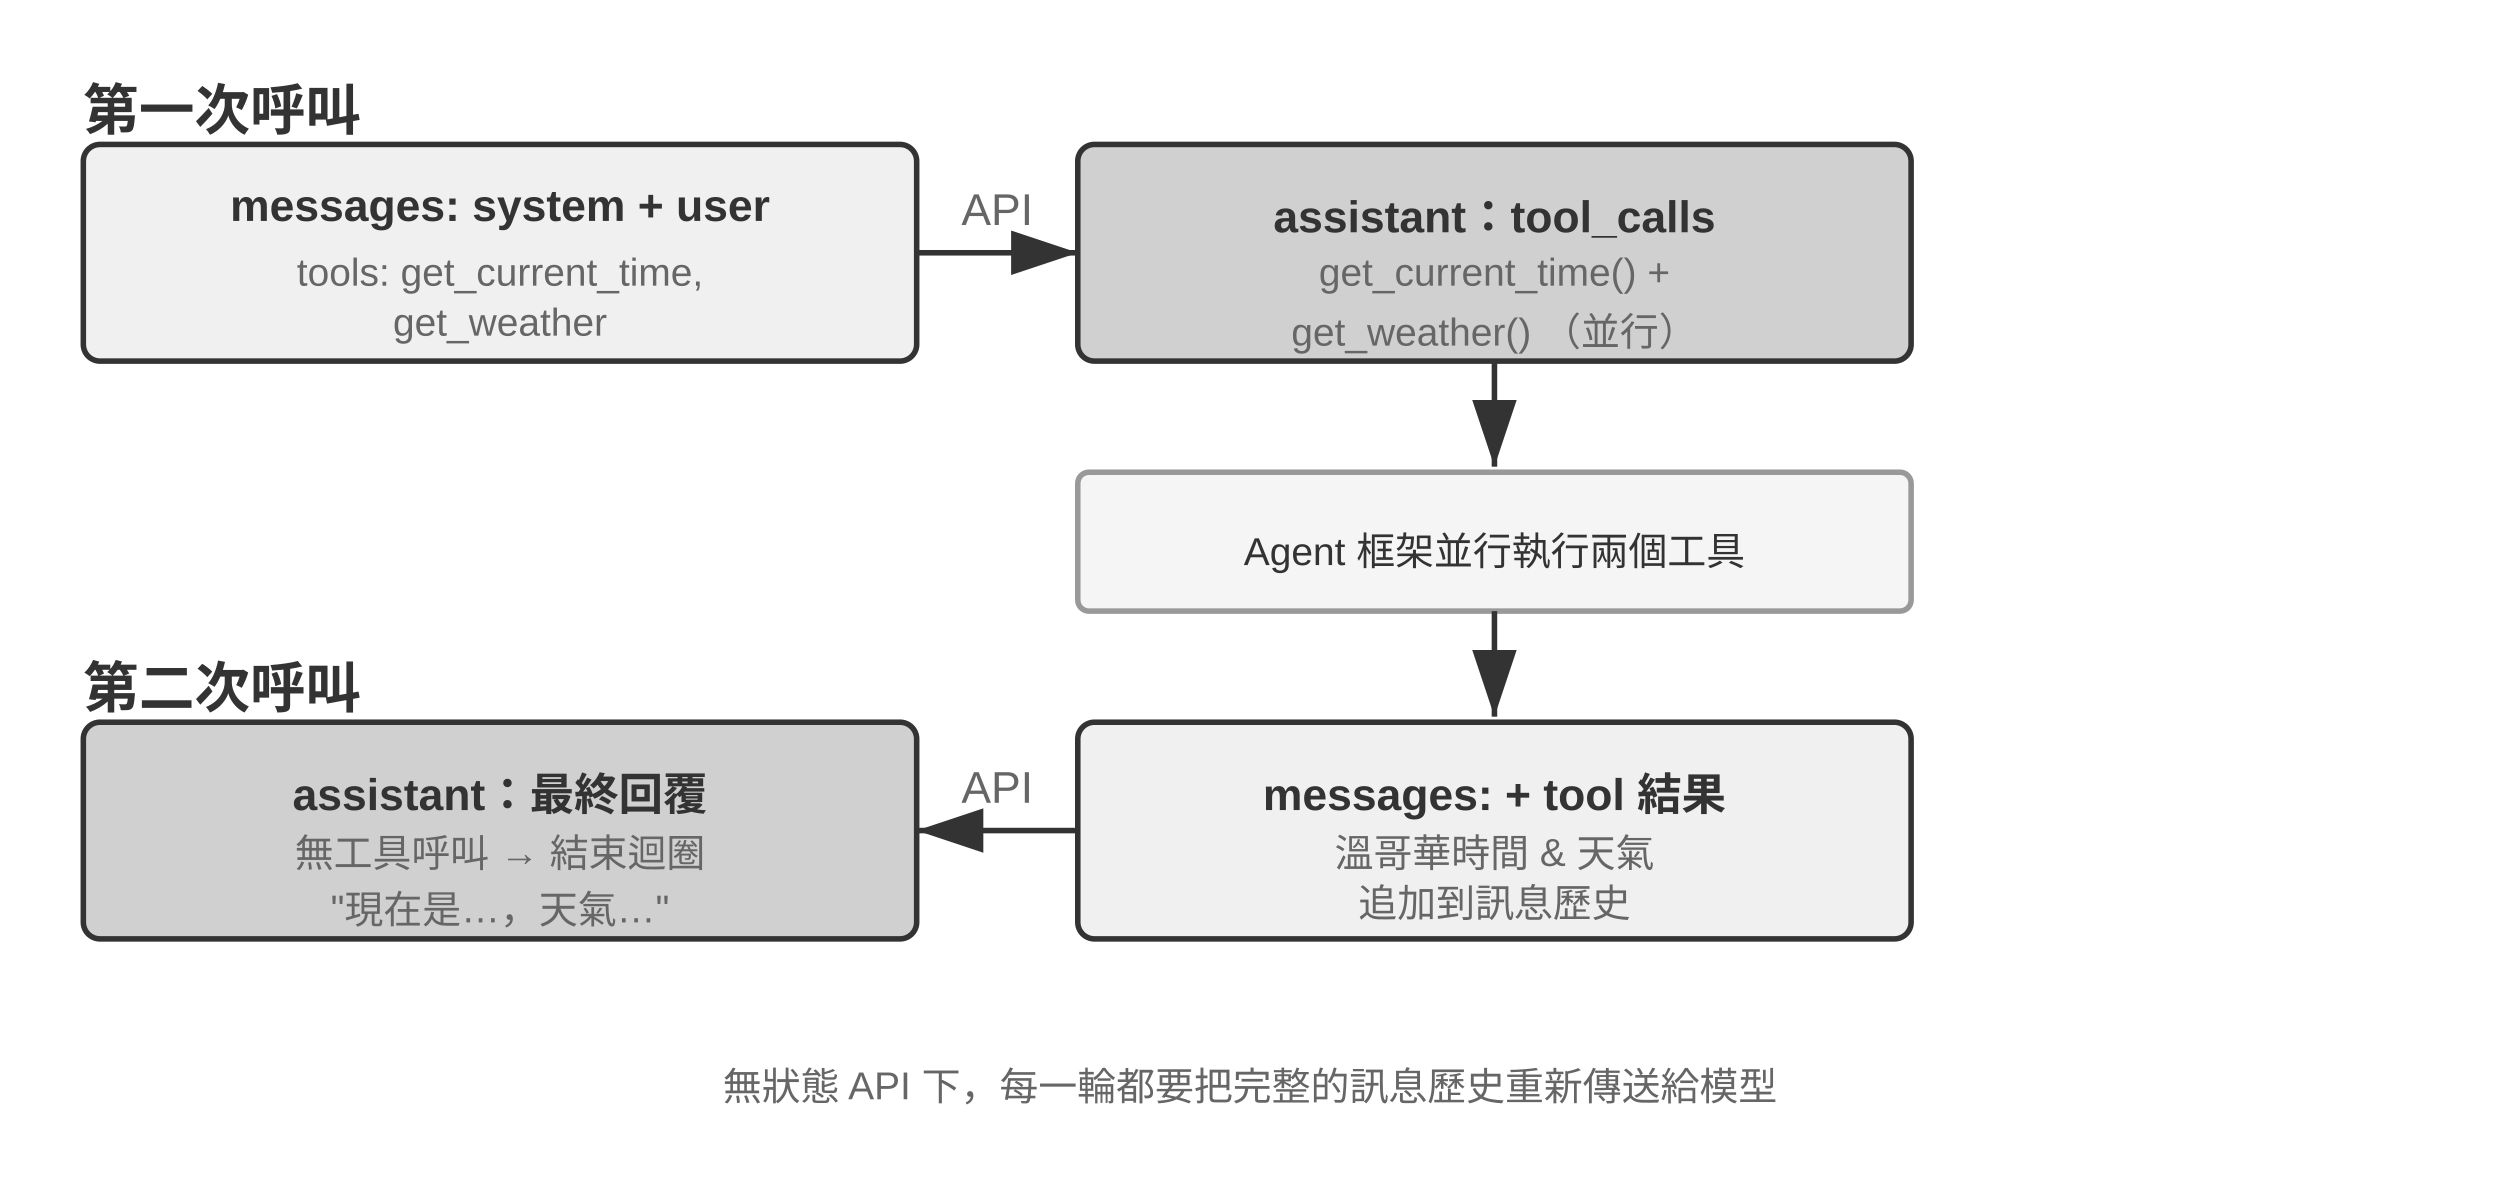
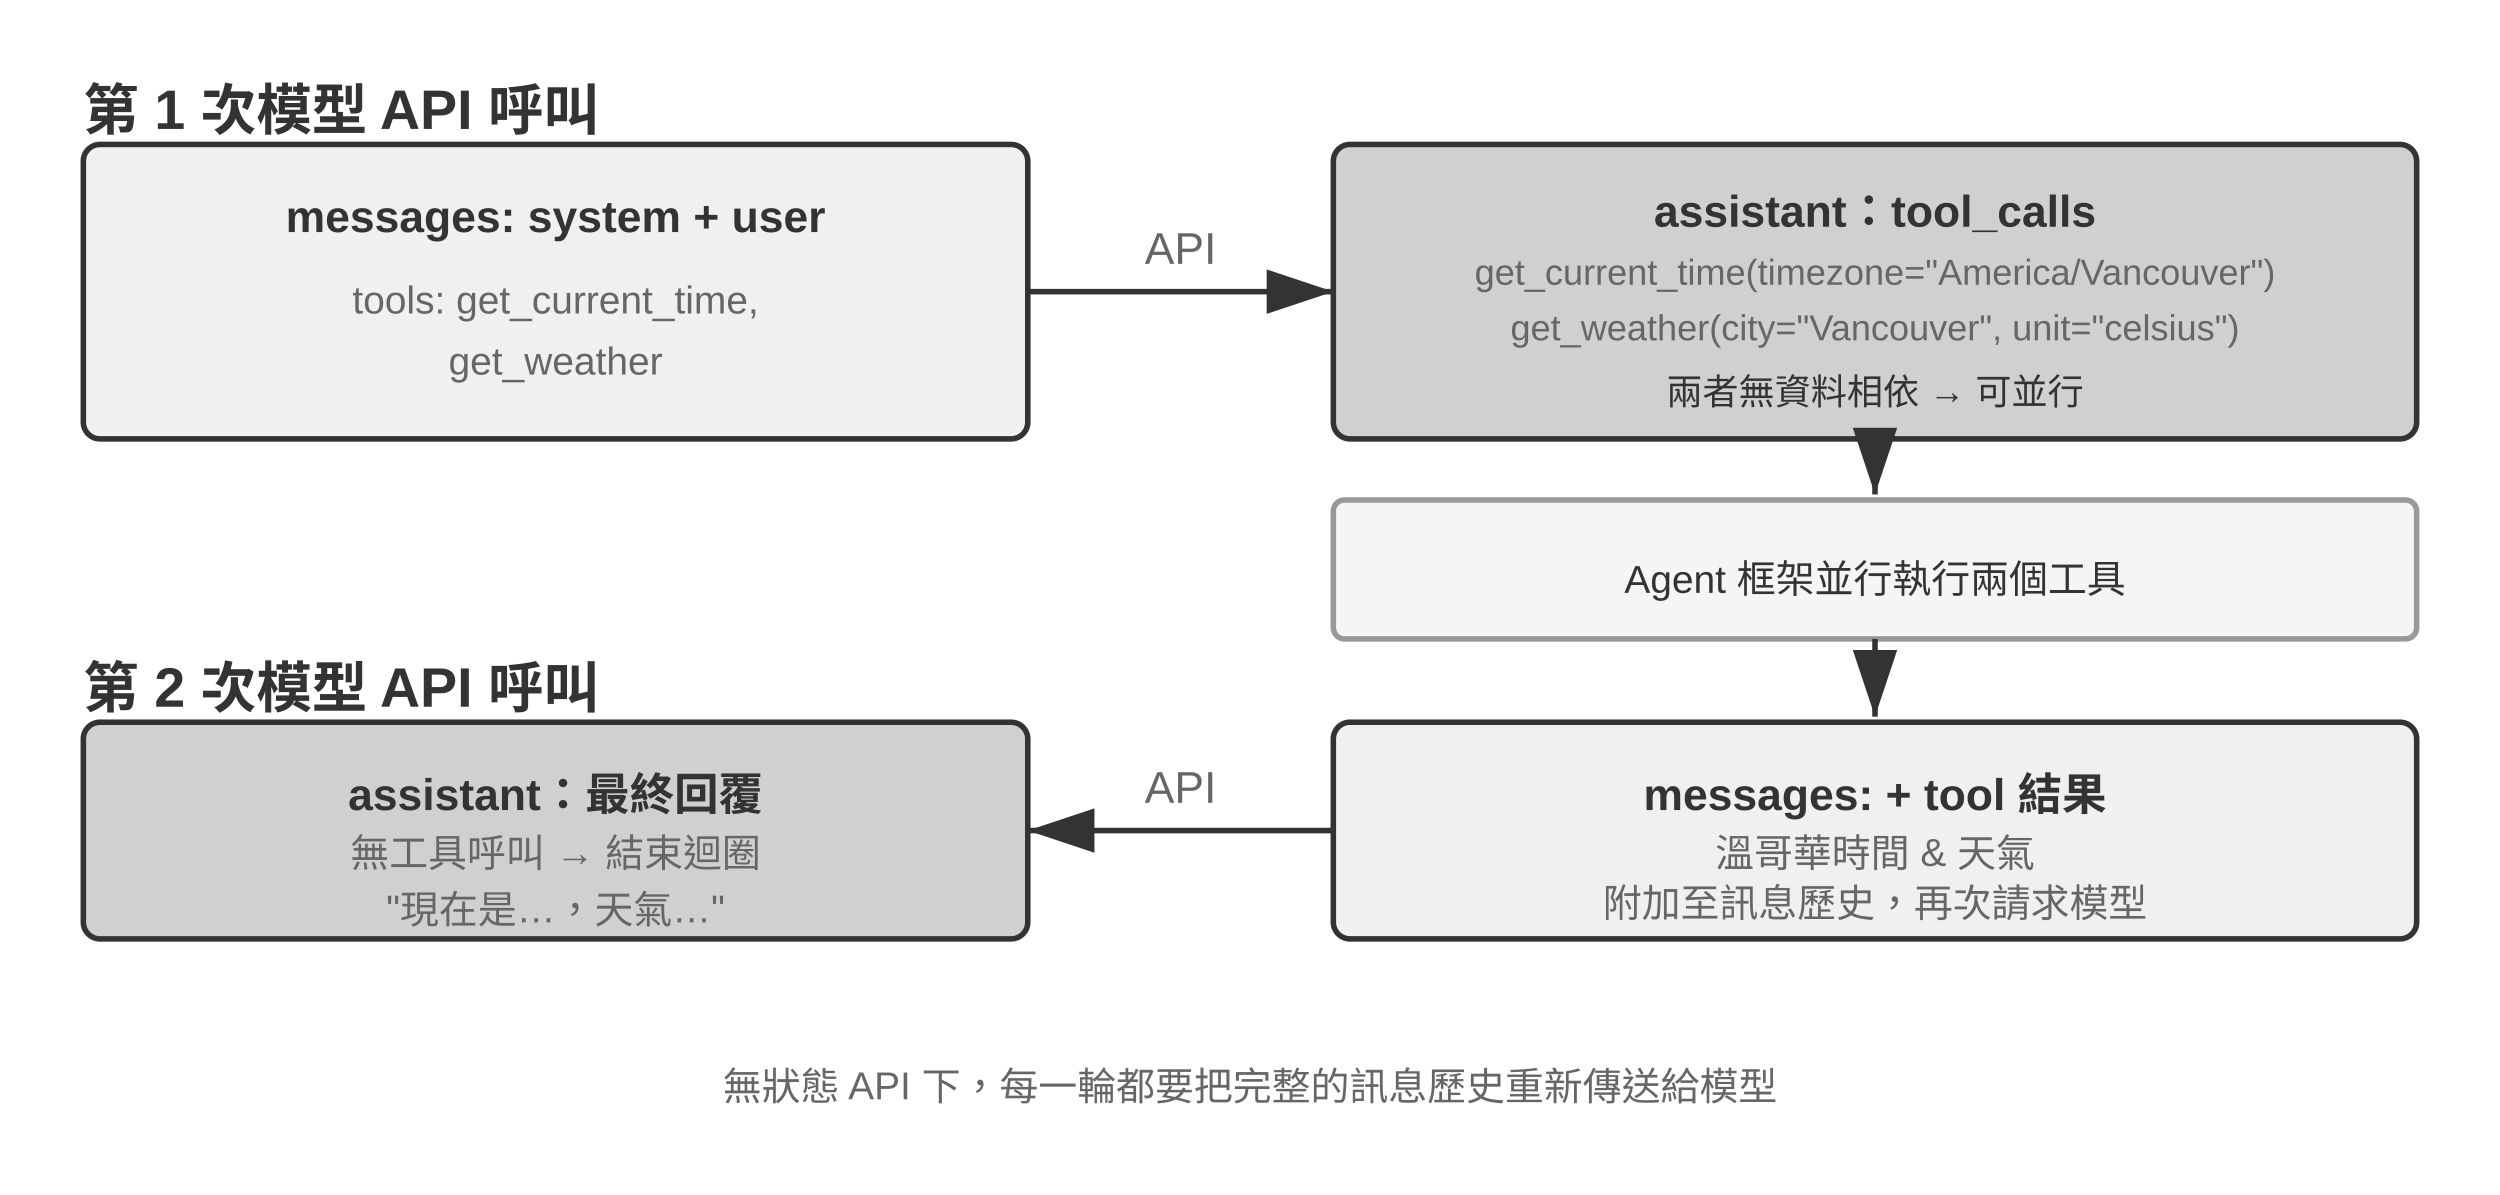
- <svg xmlns="http://www.w3.org/2000/svg" viewBox="0 40 900 430" width="900" height="430" style="background:#ffffff">
+ <svg xmlns="http://www.w3.org/2000/svg" xml:lang="zh-Hant" viewBox="0 40 900 430" width="900" height="430" style="background:#ffffff">
  <defs>
    <marker id="ah" markerWidth="12" markerHeight="8" refX="12" refY="4" orient="auto">
      <polygon points="0 0, 12 4, 0 8" fill="#333333" />
    </marker>
    <marker id="ah-light" markerWidth="12" markerHeight="8" refX="12" refY="4" orient="auto">
      <polygon points="0 0, 12 4, 0 8" fill="#999999" />
    </marker>
  </defs>
-   <text x="30" y="78" font-family="Arial, 'Helvetica Neue', Helvetica, 'PingFang SC', 'Microsoft YaHei', sans-serif" font-size="20" fill="#333333" text-anchor="start" dominant-baseline="central" font-weight="bold">第一次呼叫</text>
-   <rect x="30" y="92" width="300" height="78" rx="6" fill="#f0f0f0" stroke="#333333" stroke-width="2" />
-   <text x="180" y="114" font-family="Arial, 'Helvetica Neue', Helvetica, 'PingFang SC', 'Microsoft YaHei', sans-serif" font-size="16" fill="#333333" text-anchor="middle" dominant-baseline="central" font-weight="bold">messages: system + user</text>
-   <text x="180" y="138" font-family="Arial, 'Helvetica Neue', Helvetica, 'PingFang SC', 'Microsoft YaHei', sans-serif" font-size="14" fill="#666666" text-anchor="middle" dominant-baseline="central" font-weight="normal">tools: get_current_time,</text>
-   <text x="180" y="156" font-family="Arial, 'Helvetica Neue', Helvetica, 'PingFang SC', 'Microsoft YaHei', sans-serif" font-size="14" fill="#666666" text-anchor="middle" dominant-baseline="central" font-weight="normal">get_weather</text>
-   <line x1="330" y1="131" x2="388" y2="131" stroke="#333333" stroke-width="2" marker-end="url(#ah)" />
-   <text x="359.0" y="121.0" font-family="Arial, 'Helvetica Neue', Helvetica, 'PingFang SC', 'Microsoft YaHei', sans-serif" font-size="16" fill="#666666" text-anchor="middle">API</text>
-   <rect x="388" y="92" width="300" height="78" rx="6" fill="#d0d0d0" stroke="#333333" stroke-width="2" />
-   <text x="538" y="114" font-family="Arial, 'Helvetica Neue', Helvetica, 'PingFang SC', 'Microsoft YaHei', sans-serif" font-size="16" fill="#333333" text-anchor="middle" dominant-baseline="central" font-weight="bold">assistant：tool_calls</text>
-   <text x="538" y="138" font-family="Arial, 'Helvetica Neue', Helvetica, 'PingFang SC', 'Microsoft YaHei', sans-serif" font-size="14" fill="#666666" text-anchor="middle" dominant-baseline="central" font-weight="normal">get_current_time()  +</text>
-   <text x="538" y="156" font-family="Arial, 'Helvetica Neue', Helvetica, 'PingFang SC', 'Microsoft YaHei', sans-serif" font-size="14" fill="#666666" text-anchor="middle" dominant-baseline="central" font-weight="normal">get_weather()  （並行）</text>
-   <line x1="538" y1="170" x2="538" y2="208" stroke="#333333" stroke-width="2" marker-end="url(#ah)" />
-   <rect x="388" y="210" width="300" height="50" rx="4" fill="#f5f5f5" stroke="#999999" stroke-width="2" />
-   <text x="538" y="235" font-family="Arial, 'Helvetica Neue', Helvetica, 'PingFang SC', 'Microsoft YaHei', sans-serif" font-size="14" fill="#333333" text-anchor="middle" dominant-baseline="central" font-weight="normal">Agent 框架並行執行兩個工具</text>
-   <line x1="538" y1="260" x2="538" y2="298" stroke="#333333" stroke-width="2" marker-end="url(#ah)" />
-   <text x="30" y="286" font-family="Arial, 'Helvetica Neue', Helvetica, 'PingFang SC', 'Microsoft YaHei', sans-serif" font-size="20" fill="#333333" text-anchor="start" dominant-baseline="central" font-weight="bold">第二次呼叫</text>
-   <rect x="388" y="300" width="300" height="78" rx="6" fill="#f0f0f0" stroke="#333333" stroke-width="2" />
-   <text x="538" y="322" font-family="Arial, 'Helvetica Neue', Helvetica, 'PingFang SC', 'Microsoft YaHei', sans-serif" font-size="16" fill="#333333" text-anchor="middle" dominant-baseline="central" font-weight="bold">messages: + tool 結果</text>
-   <text x="538" y="346" font-family="Arial, 'Helvetica Neue', Helvetica, 'PingFang SC', 'Microsoft YaHei', sans-serif" font-size="14" fill="#666666" text-anchor="middle" dominant-baseline="central" font-weight="normal">溫哥華時間 &amp; 天氣</text>
-   <text x="538" y="364" font-family="Arial, 'Helvetica Neue', Helvetica, 'PingFang SC', 'Microsoft YaHei', sans-serif" font-size="14" fill="#666666" text-anchor="middle" dominant-baseline="central" font-weight="normal">追加到訊息歷史</text>
-   <line x1="388" y1="339" x2="330" y2="339" stroke="#333333" stroke-width="2" marker-end="url(#ah)" />
-   <text x="359.0" y="329.0" font-family="Arial, 'Helvetica Neue', Helvetica, 'PingFang SC', 'Microsoft YaHei', sans-serif" font-size="16" fill="#666666" text-anchor="middle">API</text>
-   <rect x="30" y="300" width="300" height="78" rx="6" fill="#d0d0d0" stroke="#333333" stroke-width="2" />
-   <text x="180" y="322" font-family="Arial, 'Helvetica Neue', Helvetica, 'PingFang SC', 'Microsoft YaHei', sans-serif" font-size="16" fill="#333333" text-anchor="middle" dominant-baseline="central" font-weight="bold">assistant：最終回覆</text>
-   <text x="180" y="346" font-family="Arial, 'Helvetica Neue', Helvetica, 'PingFang SC', 'Microsoft YaHei', sans-serif" font-size="14" fill="#666666" text-anchor="middle" dominant-baseline="central" font-weight="normal">無工具呼叫 → 結束迴圈</text>
-   <text x="180" y="364" font-family="Arial, 'Helvetica Neue', Helvetica, 'PingFang SC', 'Microsoft YaHei', sans-serif" font-size="14" fill="#666666" text-anchor="middle" dominant-baseline="central" font-weight="normal">"現在是…，天氣…"</text>
+   <text x="30" y="78" font-family="Arial, 'Helvetica Neue', Helvetica, 'PingFang SC', 'Microsoft YaHei', sans-serif" font-size="20" fill="#333333" text-anchor="start" dominant-baseline="central" font-weight="bold">第 1 次模型 API 呼叫</text>
+   <rect x="30" y="92" width="340" height="106" rx="6" fill="#f0f0f0" stroke="#333333" stroke-width="2" />
+   <text x="200" y="118" font-family="Arial, 'Helvetica Neue', Helvetica, 'PingFang SC', 'Microsoft YaHei', sans-serif" font-size="16" fill="#333333" text-anchor="middle" dominant-baseline="central" font-weight="bold">messages: system + user</text>
+   <text x="200" y="148" font-family="Arial, 'Helvetica Neue', Helvetica, 'PingFang SC', 'Microsoft YaHei', sans-serif" font-size="14" fill="#666666" text-anchor="middle" dominant-baseline="central" font-weight="normal">tools: get_current_time,</text>
+   <text x="200" y="170" font-family="Arial, 'Helvetica Neue', Helvetica, 'PingFang SC', 'Microsoft YaHei', sans-serif" font-size="14" fill="#666666" text-anchor="middle" dominant-baseline="central" font-weight="normal">get_weather</text>
+   <line x1="370" y1="145" x2="480" y2="145" stroke="#333333" stroke-width="2" marker-end="url(#ah)" />
+   <text x="425" y="135" font-family="Arial, 'Helvetica Neue', Helvetica, 'PingFang SC', 'Microsoft YaHei', sans-serif" font-size="16" fill="#666666" text-anchor="middle">API</text>
+   <rect x="480" y="92" width="390" height="106" rx="6" fill="#d0d0d0" stroke="#333333" stroke-width="2" />
+   <text x="675" y="112" font-family="Arial, 'Helvetica Neue', Helvetica, 'PingFang SC', 'Microsoft YaHei', sans-serif" font-size="16" fill="#333333" text-anchor="middle" dominant-baseline="central" font-weight="bold">assistant：tool_calls</text>
+   <text x="675" y="138" font-family="Arial, 'Helvetica Neue', Helvetica, 'PingFang SC', 'Microsoft YaHei', sans-serif" font-size="13" fill="#666666" text-anchor="middle" dominant-baseline="central" font-weight="normal">get_current_time(timezone="America/Vancouver")</text>
+   <text x="675" y="158" font-family="Arial, 'Helvetica Neue', Helvetica, 'PingFang SC', 'Microsoft YaHei', sans-serif" font-size="13" fill="#666666" text-anchor="middle" dominant-baseline="central" font-weight="normal">get_weather(city="Vancouver", unit="celsius")</text>
+   <text x="675" y="180" font-family="Arial, 'Helvetica Neue', Helvetica, 'PingFang SC', 'Microsoft YaHei', sans-serif" font-size="13" fill="#333333" text-anchor="middle" dominant-baseline="central" font-weight="normal">兩者無資料相依 → 可並行</text>
+   <line x1="675" y1="198" x2="675" y2="218" stroke="#333333" stroke-width="2" marker-end="url(#ah)" />
+   <rect x="480" y="220" width="390" height="50" rx="4" fill="#f5f5f5" stroke="#999999" stroke-width="2" />
+   <text x="675" y="245" font-family="Arial, 'Helvetica Neue', Helvetica, 'PingFang SC', 'Microsoft YaHei', sans-serif" font-size="14" fill="#333333" text-anchor="middle" dominant-baseline="central" font-weight="normal">Agent 框架並行執行兩個工具</text>
+   <line x1="675" y1="270" x2="675" y2="298" stroke="#333333" stroke-width="2" marker-end="url(#ah)" />
+   <text x="30" y="286" font-family="Arial, 'Helvetica Neue', Helvetica, 'PingFang SC', 'Microsoft YaHei', sans-serif" font-size="20" fill="#333333" text-anchor="start" dominant-baseline="central" font-weight="bold">第 2 次模型 API 呼叫</text>
+   <rect x="480" y="300" width="390" height="78" rx="6" fill="#f0f0f0" stroke="#333333" stroke-width="2" />
+   <text x="675" y="322" font-family="Arial, 'Helvetica Neue', Helvetica, 'PingFang SC', 'Microsoft YaHei', sans-serif" font-size="16" fill="#333333" text-anchor="middle" dominant-baseline="central" font-weight="bold">messages: + tool 結果</text>
+   <text x="675" y="346" font-family="Arial, 'Helvetica Neue', Helvetica, 'PingFang SC', 'Microsoft YaHei', sans-serif" font-size="14" fill="#666666" text-anchor="middle" dominant-baseline="central" font-weight="normal">溫哥華時間 &amp; 天氣</text>
+   <text x="675" y="364" font-family="Arial, 'Helvetica Neue', Helvetica, 'PingFang SC', 'Microsoft YaHei', sans-serif" font-size="14" fill="#666666" text-anchor="middle" dominant-baseline="central" font-weight="normal">附加至訊息歷史，再次請求模型</text>
+   <line x1="480" y1="339" x2="370" y2="339" stroke="#333333" stroke-width="2" marker-end="url(#ah)" />
+   <text x="425" y="329" font-family="Arial, 'Helvetica Neue', Helvetica, 'PingFang SC', 'Microsoft YaHei', sans-serif" font-size="16" fill="#666666" text-anchor="middle">API</text>
+   <rect x="30" y="300" width="340" height="78" rx="6" fill="#d0d0d0" stroke="#333333" stroke-width="2" />
+   <text x="200" y="322" font-family="Arial, 'Helvetica Neue', Helvetica, 'PingFang SC', 'Microsoft YaHei', sans-serif" font-size="16" fill="#333333" text-anchor="middle" dominant-baseline="central" font-weight="bold">assistant：最終回覆</text>
+   <text x="200" y="346" font-family="Arial, 'Helvetica Neue', Helvetica, 'PingFang SC', 'Microsoft YaHei', sans-serif" font-size="14" fill="#666666" text-anchor="middle" dominant-baseline="central" font-weight="normal">無工具呼叫 → 結束迴圈</text>
+   <text x="200" y="364" font-family="Arial, 'Helvetica Neue', Helvetica, 'PingFang SC', 'Microsoft YaHei', sans-serif" font-size="14" fill="#666666" text-anchor="middle" dominant-baseline="central" font-weight="normal">"現在是…，天氣…"</text>
  <text x="450" y="430" font-family="Arial, 'Helvetica Neue', Helvetica, 'PingFang SC', 'Microsoft YaHei', sans-serif" font-size="14" fill="#666666" text-anchor="middle" dominant-baseline="central" font-weight="normal">無狀態 API 下，每一輪都要把完整的訊息歷史重新傳送給模型</text>
</svg>
